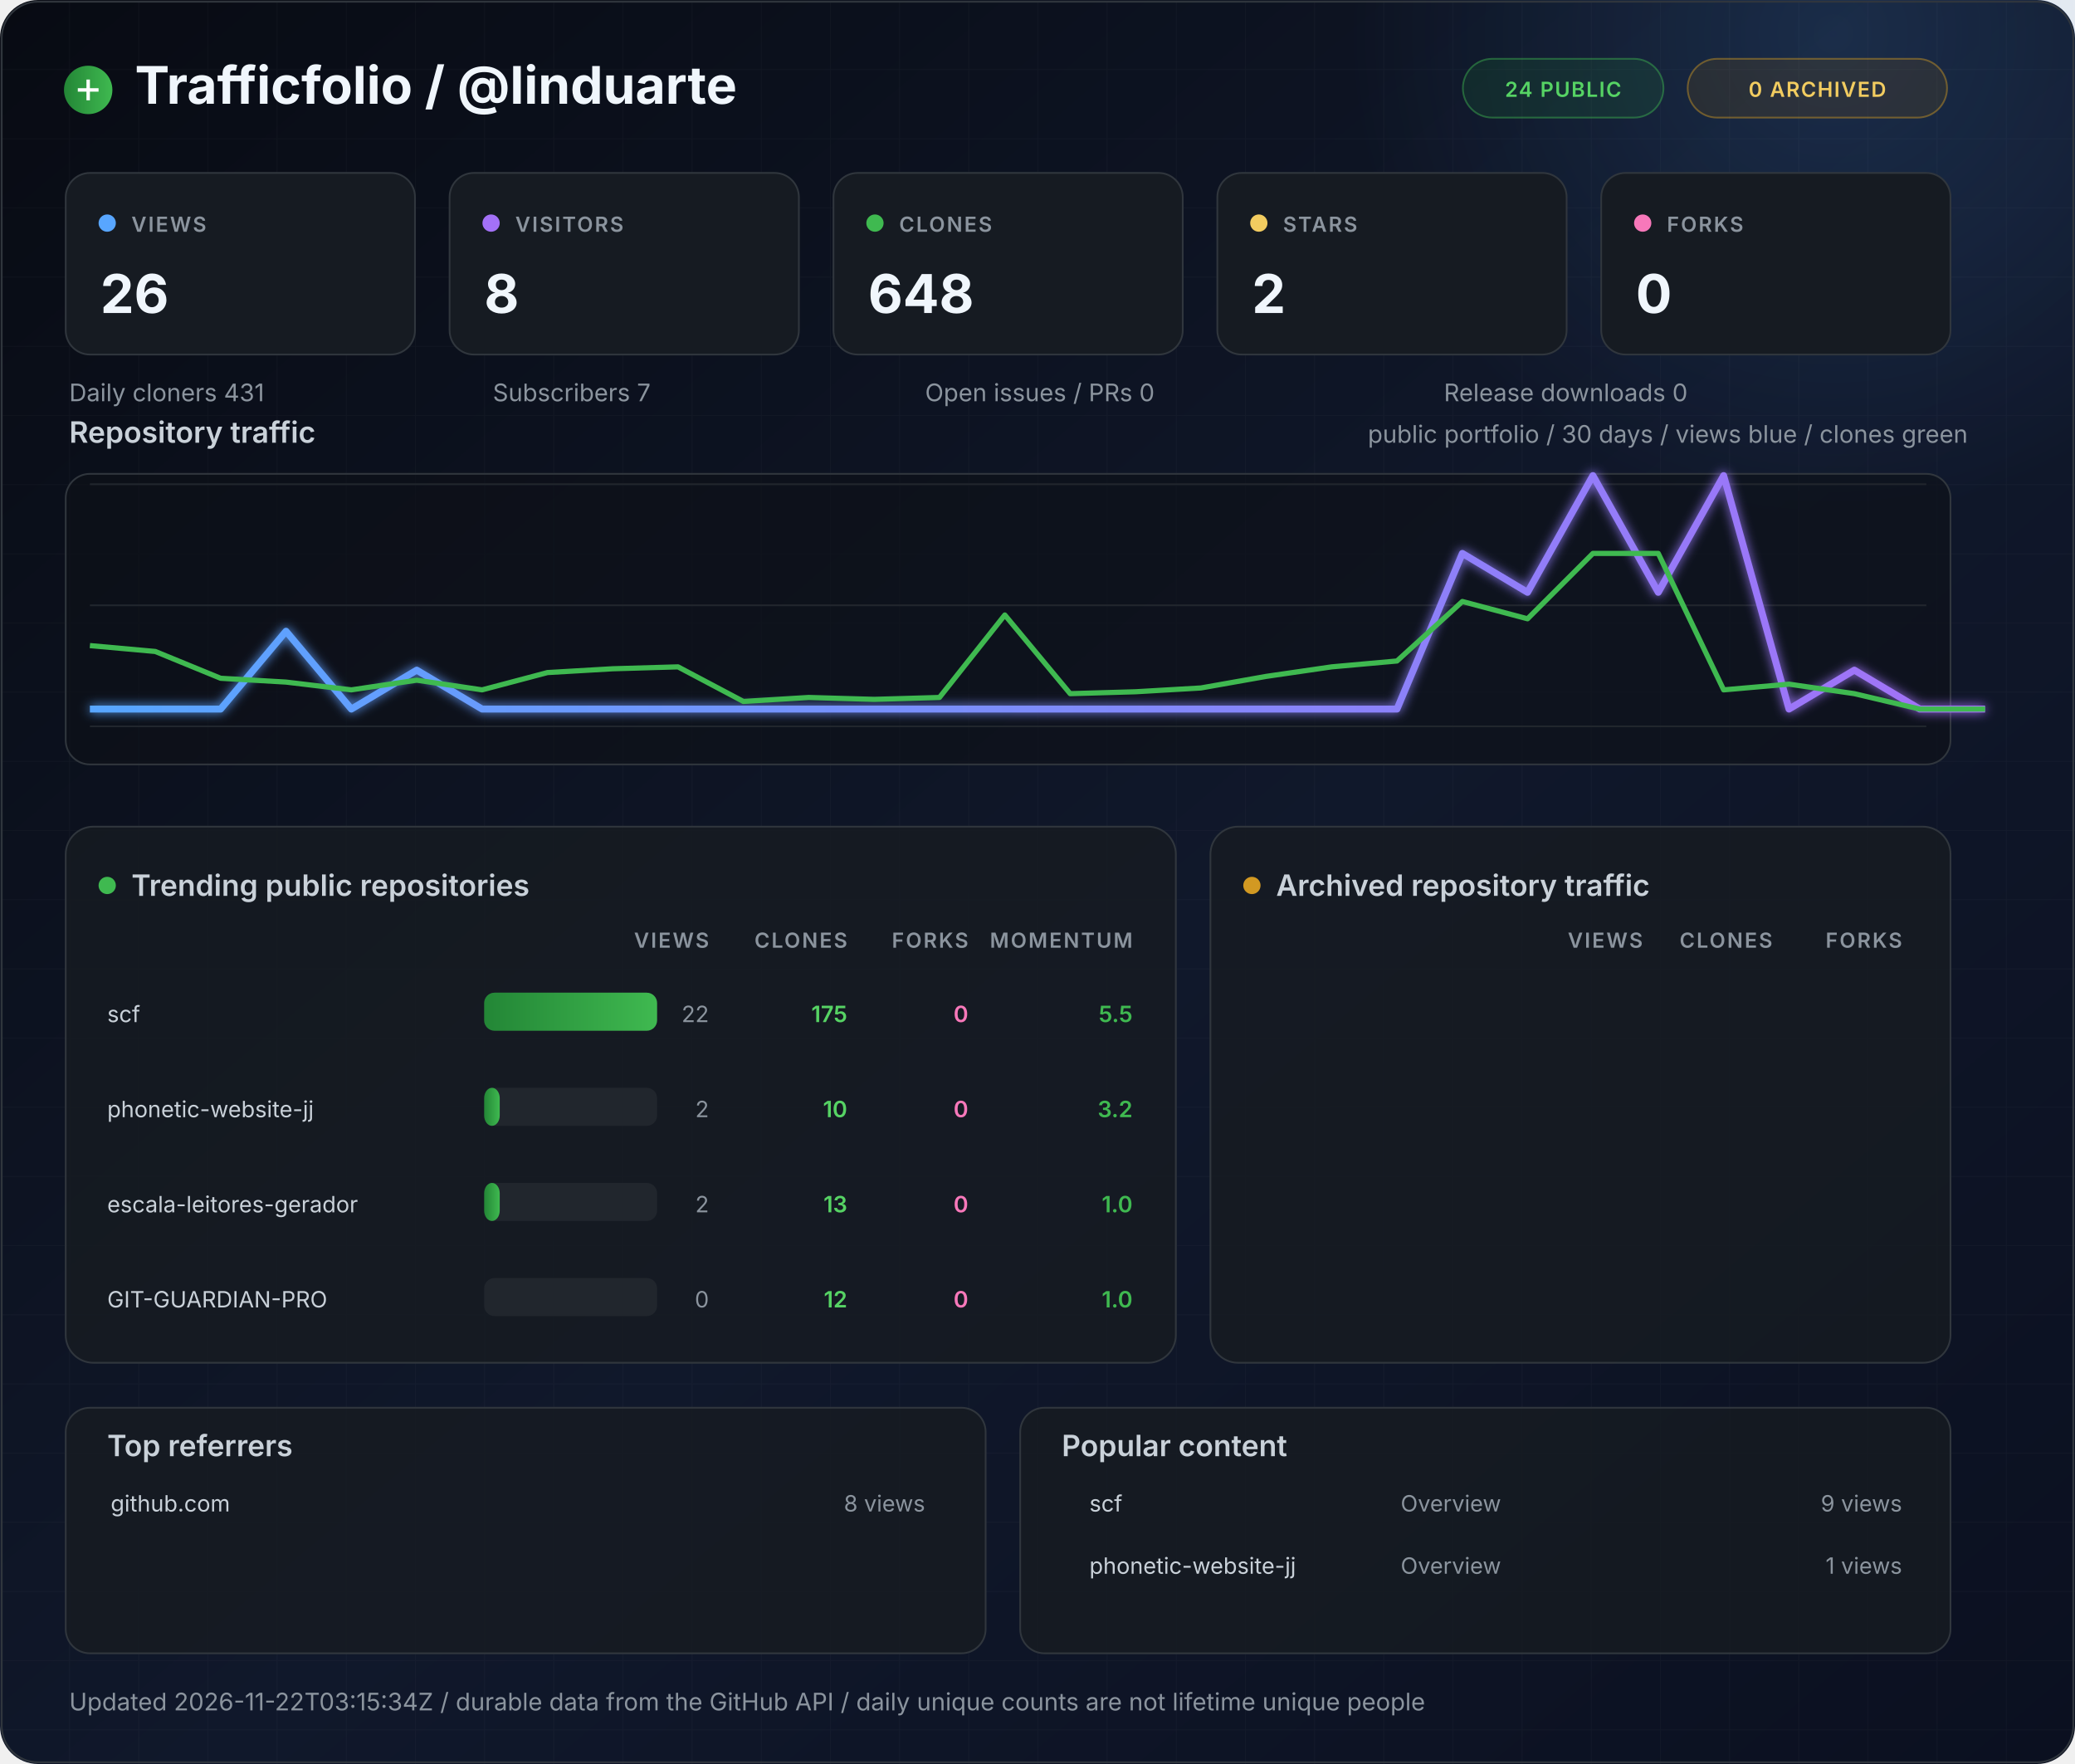
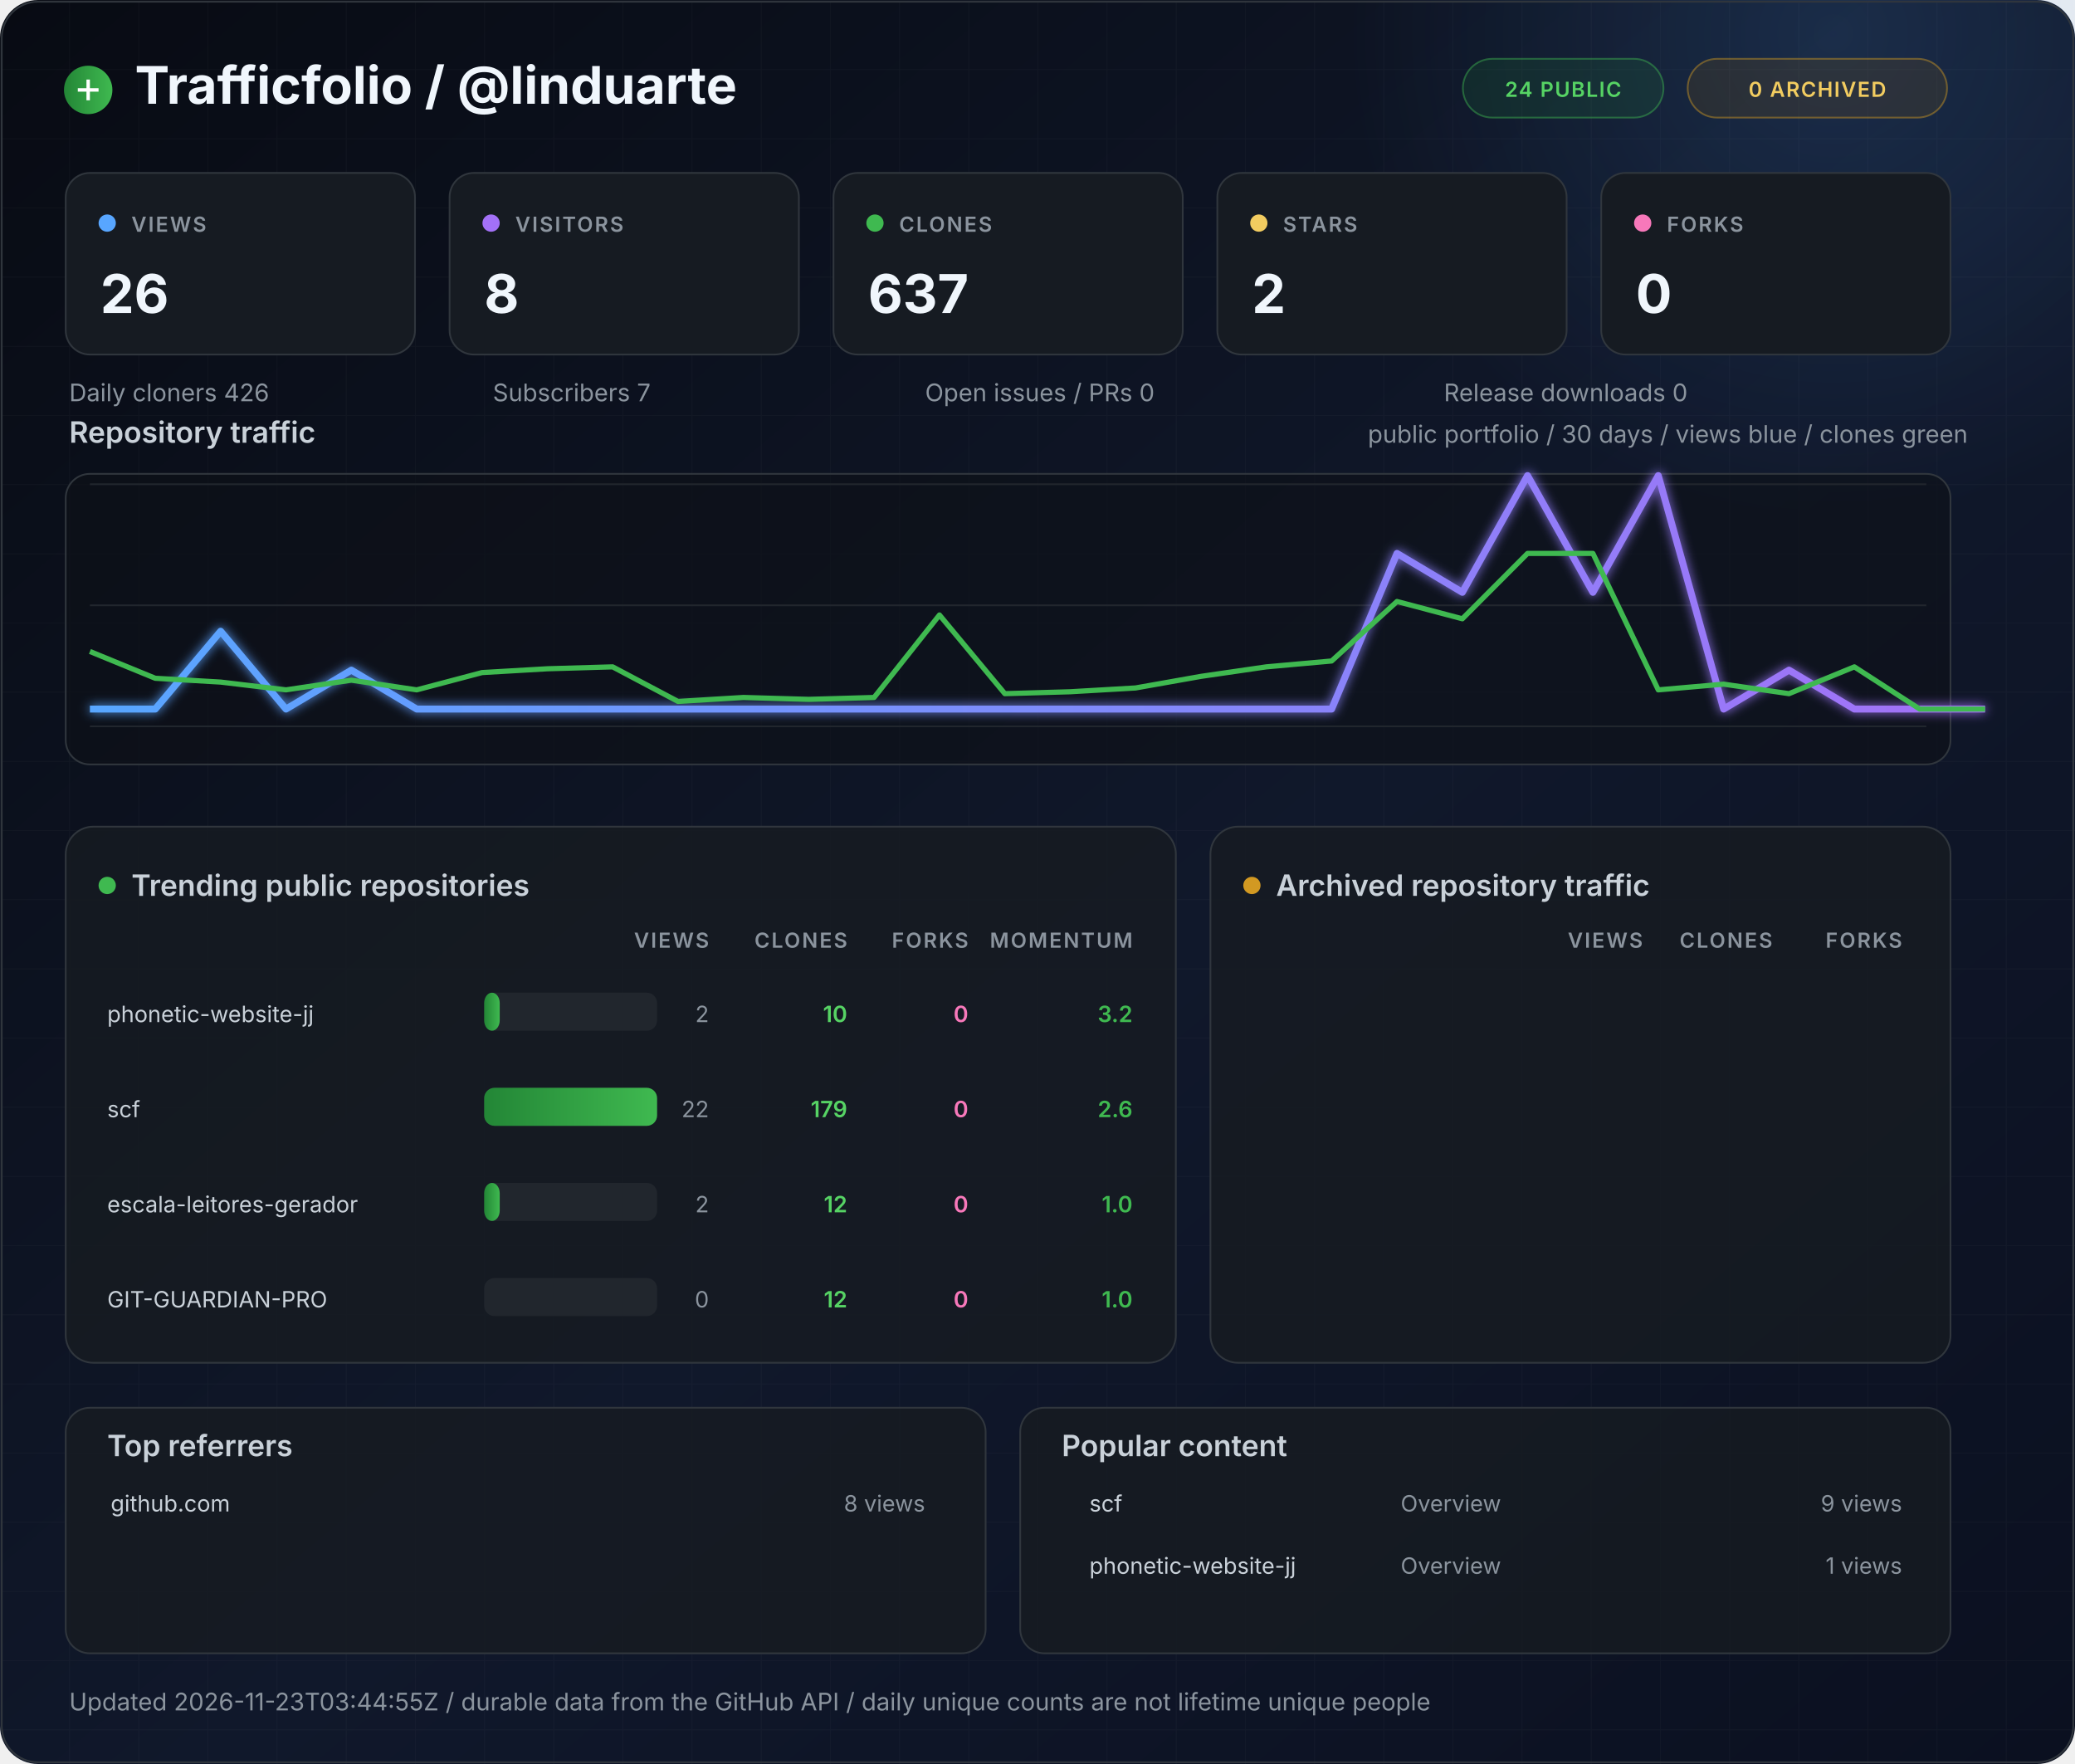
<svg xmlns="http://www.w3.org/2000/svg" width="1200" height="1020" viewBox="0 0 1200 1020" role="img" aria-label="Trafficfolio GitHub analytics dashboard for linduarte">
  <defs>
    <linearGradient id="bg" x1="0" y1="0" x2="1" y2="1">
      <stop stop-color="#080b13" />
      <stop offset=".55" stop-color="#10182b" />
      <stop offset="1" stop-color="#0b1020" />
    </linearGradient>
    <linearGradient id="line" x1="0" y1="0" x2="1" y2="0">
      <stop stop-color="#58a6ff" />
      <stop offset="1" stop-color="#a371f7" />
    </linearGradient>
    <linearGradient id="bar" x1="0" y1="0" x2="1" y2="0">
      <stop stop-color="#238636" />
      <stop offset="1" stop-color="#3fb950" />
    </linearGradient>
    <linearGradient id="archiveBar" x1="0" y1="0" x2="1" y2="0">
      <stop stop-color="#9e6a03" />
      <stop offset="1" stop-color="#f2cc60" />
    </linearGradient>
    <radialGradient id="ambient">
      <stop stop-color="#58a6ff" stop-opacity=".16" />
      <stop offset="1" stop-color="#58a6ff" stop-opacity="0" />
    </radialGradient>
    <pattern id="grid" width="40" height="40" patternUnits="userSpaceOnUse">
      <path d="M40 0H0V40" fill="none" stroke="#ffffff" stroke-opacity=".025" />
    </pattern>
    <filter id="glow">
      <feGaussianBlur stdDeviation="3" result="b" />
      <feMerge>
        <feMergeNode in="b" />
        <feMergeNode in="SourceGraphic" />
      </feMerge>
    </filter>
    <style>
    .title{font:750 30px -apple-system,BlinkMacSystemFont,"Segoe UI",sans-serif;fill:#f0f6fc}
    .subtitle{font:14px -apple-system,BlinkMacSystemFont,"Segoe UI",sans-serif;fill:#8b949e}
    .label{font:600 12px -apple-system,BlinkMacSystemFont,"Segoe UI",sans-serif;fill:#8b949e;letter-spacing:1px}
    .metric{font:700 31px -apple-system,BlinkMacSystemFont,"Segoe UI",sans-serif;fill:#f0f6fc}
    .section{font:600 17px -apple-system,BlinkMacSystemFont,"Segoe UI",sans-serif;fill:#c9d1d9}
    .repo,.value,.trend,.archive,.clone,.fork{font:13px -apple-system,BlinkMacSystemFont,"Segoe UI",sans-serif;fill:#c9d1d9}
    .value{fill:#8b949e} .trend{fill:#3fb950;font-weight:600} .archive{fill:#d29922}
    .clone{fill:#56d364;font-weight:600} .fork{fill:#f778ba;font-weight:600}
    .pill{font:600 12px -apple-system,BlinkMacSystemFont,"Segoe UI",sans-serif;letter-spacing:.7px}
  </style>
  </defs>
  <rect width="1200" height="1020" rx="22" fill="url(#bg)" />
  <rect width="1200" height="1020" rx="22" fill="url(#grid)" />
  <circle cx="1060" cy="20" r="280" fill="url(#ambient)" />
  <rect x="1" y="1" width="1198" height="1018" rx="21" fill="none" stroke="#30363d" />
  <circle cx="51" cy="52" r="14" fill="url(#bar)" />
  <path d="M45 52h12M51 46v12" stroke="#fff" stroke-width="2" />
  <text x="78" y="60" class="title">Trafficfolio / @linduarte</text>
  <rect x="846" y="34" width="116" height="34" rx="17" fill="#238636" fill-opacity=".16" stroke="#3fb950" stroke-opacity=".45" />
  <text x="904" y="56" text-anchor="middle" class="pill" fill="#56d364">24 PUBLIC</text>
  <rect x="976" y="34" width="150" height="34" rx="17" fill="#9e6a03" fill-opacity=".14" stroke="#d29922" stroke-opacity=".45" />
  <text x="1051" y="56" text-anchor="middle" class="pill" fill="#f2cc60">0 ARCHIVED</text>
  <rect x="38" y="100" width="202" height="105" rx="14" fill="#161b22" stroke="#30363d" />
  <circle cx="62" cy="129" r="5" fill="#58a6ff" />
  <text x="76" y="134" class="label">VIEWS</text>
  <text x="58" y="181" class="metric">26</text>
  <rect x="260" y="100" width="202" height="105" rx="14" fill="#161b22" stroke="#30363d" />
  <circle cx="284" cy="129" r="5" fill="#a371f7" />
  <text x="298" y="134" class="label">VISITORS</text>
  <text x="280" y="181" class="metric">8</text>
  <rect x="482" y="100" width="202" height="105" rx="14" fill="#161b22" stroke="#30363d" />
  <circle cx="506" cy="129" r="5" fill="#3fb950" />
  <text x="520" y="134" class="label">CLONES</text>
-   <text x="502" y="181" class="metric">648</text>
+   <text x="502" y="181" class="metric">637</text>
  <rect x="704" y="100" width="202" height="105" rx="14" fill="#161b22" stroke="#30363d" />
  <circle cx="728" cy="129" r="5" fill="#f2cc60" />
  <text x="742" y="134" class="label">STARS</text>
  <text x="724" y="181" class="metric">2</text>
  <rect x="926" y="100" width="202" height="105" rx="14" fill="#161b22" stroke="#30363d" />
  <circle cx="950" cy="129" r="5" fill="#f778ba" />
  <text x="964" y="134" class="label">FORKS</text>
  <text x="946" y="181" class="metric">0</text>
-   <text x="40" y="232" class="subtitle">Daily cloners 431</text>
+   <text x="40" y="232" class="subtitle">Daily cloners 426</text>
  <text x="285" y="232" class="subtitle">Subscribers 7</text>
  <text x="535" y="232" class="subtitle">Open issues / PRs 0</text>
  <text x="835" y="232" class="subtitle">Release downloads 0</text>
  <text x="40" y="256" class="section">Repository traffic</text>
  <text x="1138" y="256" text-anchor="end" class="subtitle">public portfolio / 30 days / views blue / clones green</text>
  <rect x="38" y="274" width="1090" height="168" rx="14" fill="#0d1117" fill-opacity=".62" stroke="#30363d" />
  <line x1="52" y1="420" x2="1114" y2="420" stroke="#21262d" />
  <line x1="52" y1="350" x2="1114" y2="350" stroke="#21262d" />
  <line x1="52" y1="280" x2="1114" y2="280" stroke="#21262d" />
-   <polyline points="52.0,410.0 89.8,410.0 127.6,410.0 165.4,365.0 203.2,410.0 241.0,387.5 278.8,410.0 316.6,410.0 354.3,410.0 392.1,410.0 429.9,410.0 467.7,410.0 505.5,410.0 543.3,410.0 581.1,410.0 618.9,410.0 656.7,410.0 694.5,410.0 732.3,410.0 770.1,410.0 807.9,410.0 845.7,320.0 883.4,342.5 921.2,275.0 959.0,342.5 996.8,275.0 1034.6,410.0 1072.4,387.5 1110.2,410.0 1148.0,410.0" fill="none" stroke="url(#line)" stroke-width="4" stroke-linejoin="round" filter="url(#glow)" />
-   <polyline points="52.0,373.3 89.8,376.7 127.6,392.2 165.4,394.4 203.2,398.9 241.0,393.3 278.8,398.9 316.6,388.9 354.3,386.7 392.1,385.6 429.9,405.6 467.7,403.3 505.5,404.4 543.3,403.3 581.1,355.6 618.9,401.1 656.7,400.0 694.5,397.8 732.3,391.1 770.1,385.6 807.9,382.2 845.7,347.8 883.4,357.8 921.2,320.0 959.0,320.0 996.8,398.9 1034.6,395.6 1072.4,401.1 1110.2,410.0 1148.0,410.0" fill="none" stroke="#3fb950" stroke-width="3" stroke-linejoin="round" />
+   <polyline points="52.0,410.0 89.8,410.0 127.6,365.0 165.4,410.0 203.2,387.5 241.0,410.0 278.8,410.0 316.6,410.0 354.3,410.0 392.1,410.0 429.9,410.0 467.7,410.0 505.5,410.0 543.3,410.0 581.1,410.0 618.9,410.0 656.7,410.0 694.5,410.0 732.3,410.0 770.1,410.0 807.9,320.0 845.7,342.5 883.4,275.0 921.2,342.5 959.0,275.0 996.8,410.0 1034.6,387.5 1072.4,410.0 1110.2,410.0 1148.0,410.0" fill="none" stroke="url(#line)" stroke-width="4" stroke-linejoin="round" filter="url(#glow)" />
+   <polyline points="52.0,376.7 89.8,392.2 127.6,394.4 165.4,398.9 203.2,393.3 241.0,398.9 278.8,388.9 316.6,386.7 354.3,385.6 392.1,405.6 429.9,403.3 467.7,404.4 505.5,403.3 543.3,355.6 581.1,401.1 618.9,400.0 656.7,397.8 694.5,391.1 732.3,385.6 770.1,382.2 807.9,347.8 845.7,357.8 883.4,320.0 921.2,320.0 959.0,398.9 996.8,395.6 1034.6,401.1 1072.4,385.6 1110.2,410.0 1148.0,410.0" fill="none" stroke="#3fb950" stroke-width="3" stroke-linejoin="round" />
  <rect x="38" y="478" width="642" height="310" rx="16" fill="#161b22" fill-opacity=".82" stroke="#30363d" />
  <circle cx="62" cy="512" r="5" fill="#3fb950" />
  <text x="76" y="518" class="section">Trending public repositories</text>
  <text x="410" y="548" text-anchor="end" class="label">VIEWS</text>
  <text x="490" y="548" text-anchor="end" class="label">CLONES</text>
  <text x="560" y="548" text-anchor="end" class="label">FORKS</text>
  <text x="655" y="548" text-anchor="end" class="label">MOMENTUM</text>
-   <text x="62" y="591" class="repo">scf</text>
+   <text x="62" y="591" class="repo">phonetic-website-jj</text>
  <rect x="280" y="574" width="100" height="22" rx="6" fill="#21262d" />
-   <rect x="280" y="574" width="100" height="22" rx="6" fill="url(#bar)" />
-   <text x="410" y="591" text-anchor="end" class="value">22</text>
-   <text x="490" y="591" text-anchor="end" class="clone">175</text>
+   <rect x="280" y="574" width="9" height="22" rx="6" fill="url(#bar)" />
+   <text x="410" y="591" text-anchor="end" class="value">2</text>
+   <text x="490" y="591" text-anchor="end" class="clone">10</text>
  <text x="560" y="591" text-anchor="end" class="fork">0</text>
-   <text x="655" y="591" text-anchor="end" class="trend">5.5</text>
-   <text x="62" y="646" class="repo">phonetic-website-jj</text>
+   <text x="655" y="591" text-anchor="end" class="trend">3.2</text>
+   <text x="62" y="646" class="repo">scf</text>
  <rect x="280" y="629" width="100" height="22" rx="6" fill="#21262d" />
-   <rect x="280" y="629" width="9" height="22" rx="6" fill="url(#bar)" />
-   <text x="410" y="646" text-anchor="end" class="value">2</text>
-   <text x="490" y="646" text-anchor="end" class="clone">10</text>
+   <rect x="280" y="629" width="100" height="22" rx="6" fill="url(#bar)" />
+   <text x="410" y="646" text-anchor="end" class="value">22</text>
+   <text x="490" y="646" text-anchor="end" class="clone">179</text>
  <text x="560" y="646" text-anchor="end" class="fork">0</text>
-   <text x="655" y="646" text-anchor="end" class="trend">3.2</text>
+   <text x="655" y="646" text-anchor="end" class="trend">2.6</text>
  <text x="62" y="701" class="repo">escala-leitores-gerador</text>
  <rect x="280" y="684" width="100" height="22" rx="6" fill="#21262d" />
  <rect x="280" y="684" width="9" height="22" rx="6" fill="url(#bar)" />
  <text x="410" y="701" text-anchor="end" class="value">2</text>
-   <text x="490" y="701" text-anchor="end" class="clone">13</text>
+   <text x="490" y="701" text-anchor="end" class="clone">12</text>
  <text x="560" y="701" text-anchor="end" class="fork">0</text>
  <text x="655" y="701" text-anchor="end" class="trend">1.0</text>
  <text x="62" y="756" class="repo">GIT-GUARDIAN-PRO</text>
  <rect x="280" y="739" width="100" height="22" rx="6" fill="#21262d" />
  <rect x="280" y="739" width="0" height="22" rx="6" fill="url(#bar)" />
  <text x="410" y="756" text-anchor="end" class="value">0</text>
  <text x="490" y="756" text-anchor="end" class="clone">12</text>
  <text x="560" y="756" text-anchor="end" class="fork">0</text>
  <text x="655" y="756" text-anchor="end" class="trend">1.0</text>
  <rect x="700" y="478" width="428" height="310" rx="16" fill="#161b22" fill-opacity=".82" stroke="#30363d" />
  <circle cx="724" cy="512" r="5" fill="#d29922" />
  <text x="738" y="518" class="section">Archived repository traffic</text>
  <text x="950" y="548" text-anchor="end" class="label">VIEWS</text>
  <text x="1025" y="548" text-anchor="end" class="label">CLONES</text>
  <text x="1100" y="548" text-anchor="end" class="label">FORKS</text>
  <rect x="38" y="814" width="532" height="142" rx="14" fill="#161b22" fill-opacity=".82" stroke="#30363d" />
  <text x="62" y="842" class="section">Top referrers</text>
  <text x="64" y="874" class="repo">github.com</text>
  <text x="535" y="874" text-anchor="end" class="value">8 views</text>
  <rect x="590" y="814" width="538" height="142" rx="14" fill="#161b22" fill-opacity=".82" stroke="#30363d" />
  <text x="614" y="842" class="section">Popular content</text>
  <text x="630" y="874" class="repo">scf</text>
  <text x="810" y="874" class="value">Overview</text>
  <text x="1100" y="874" text-anchor="end" class="value">9 views</text>
  <text x="630" y="910" class="repo">phonetic-website-jj</text>
  <text x="810" y="910" class="value">Overview</text>
  <text x="1100" y="910" text-anchor="end" class="value">1 views</text>
-   <text x="40" y="989" class="subtitle">Updated 2026-11-22T03:15:34Z / durable data from the GitHub API / daily unique counts are not lifetime unique people</text>
+   <text x="40" y="989" class="subtitle">Updated 2026-11-23T03:44:55Z / durable data from the GitHub API / daily unique counts are not lifetime unique people</text>
</svg>
